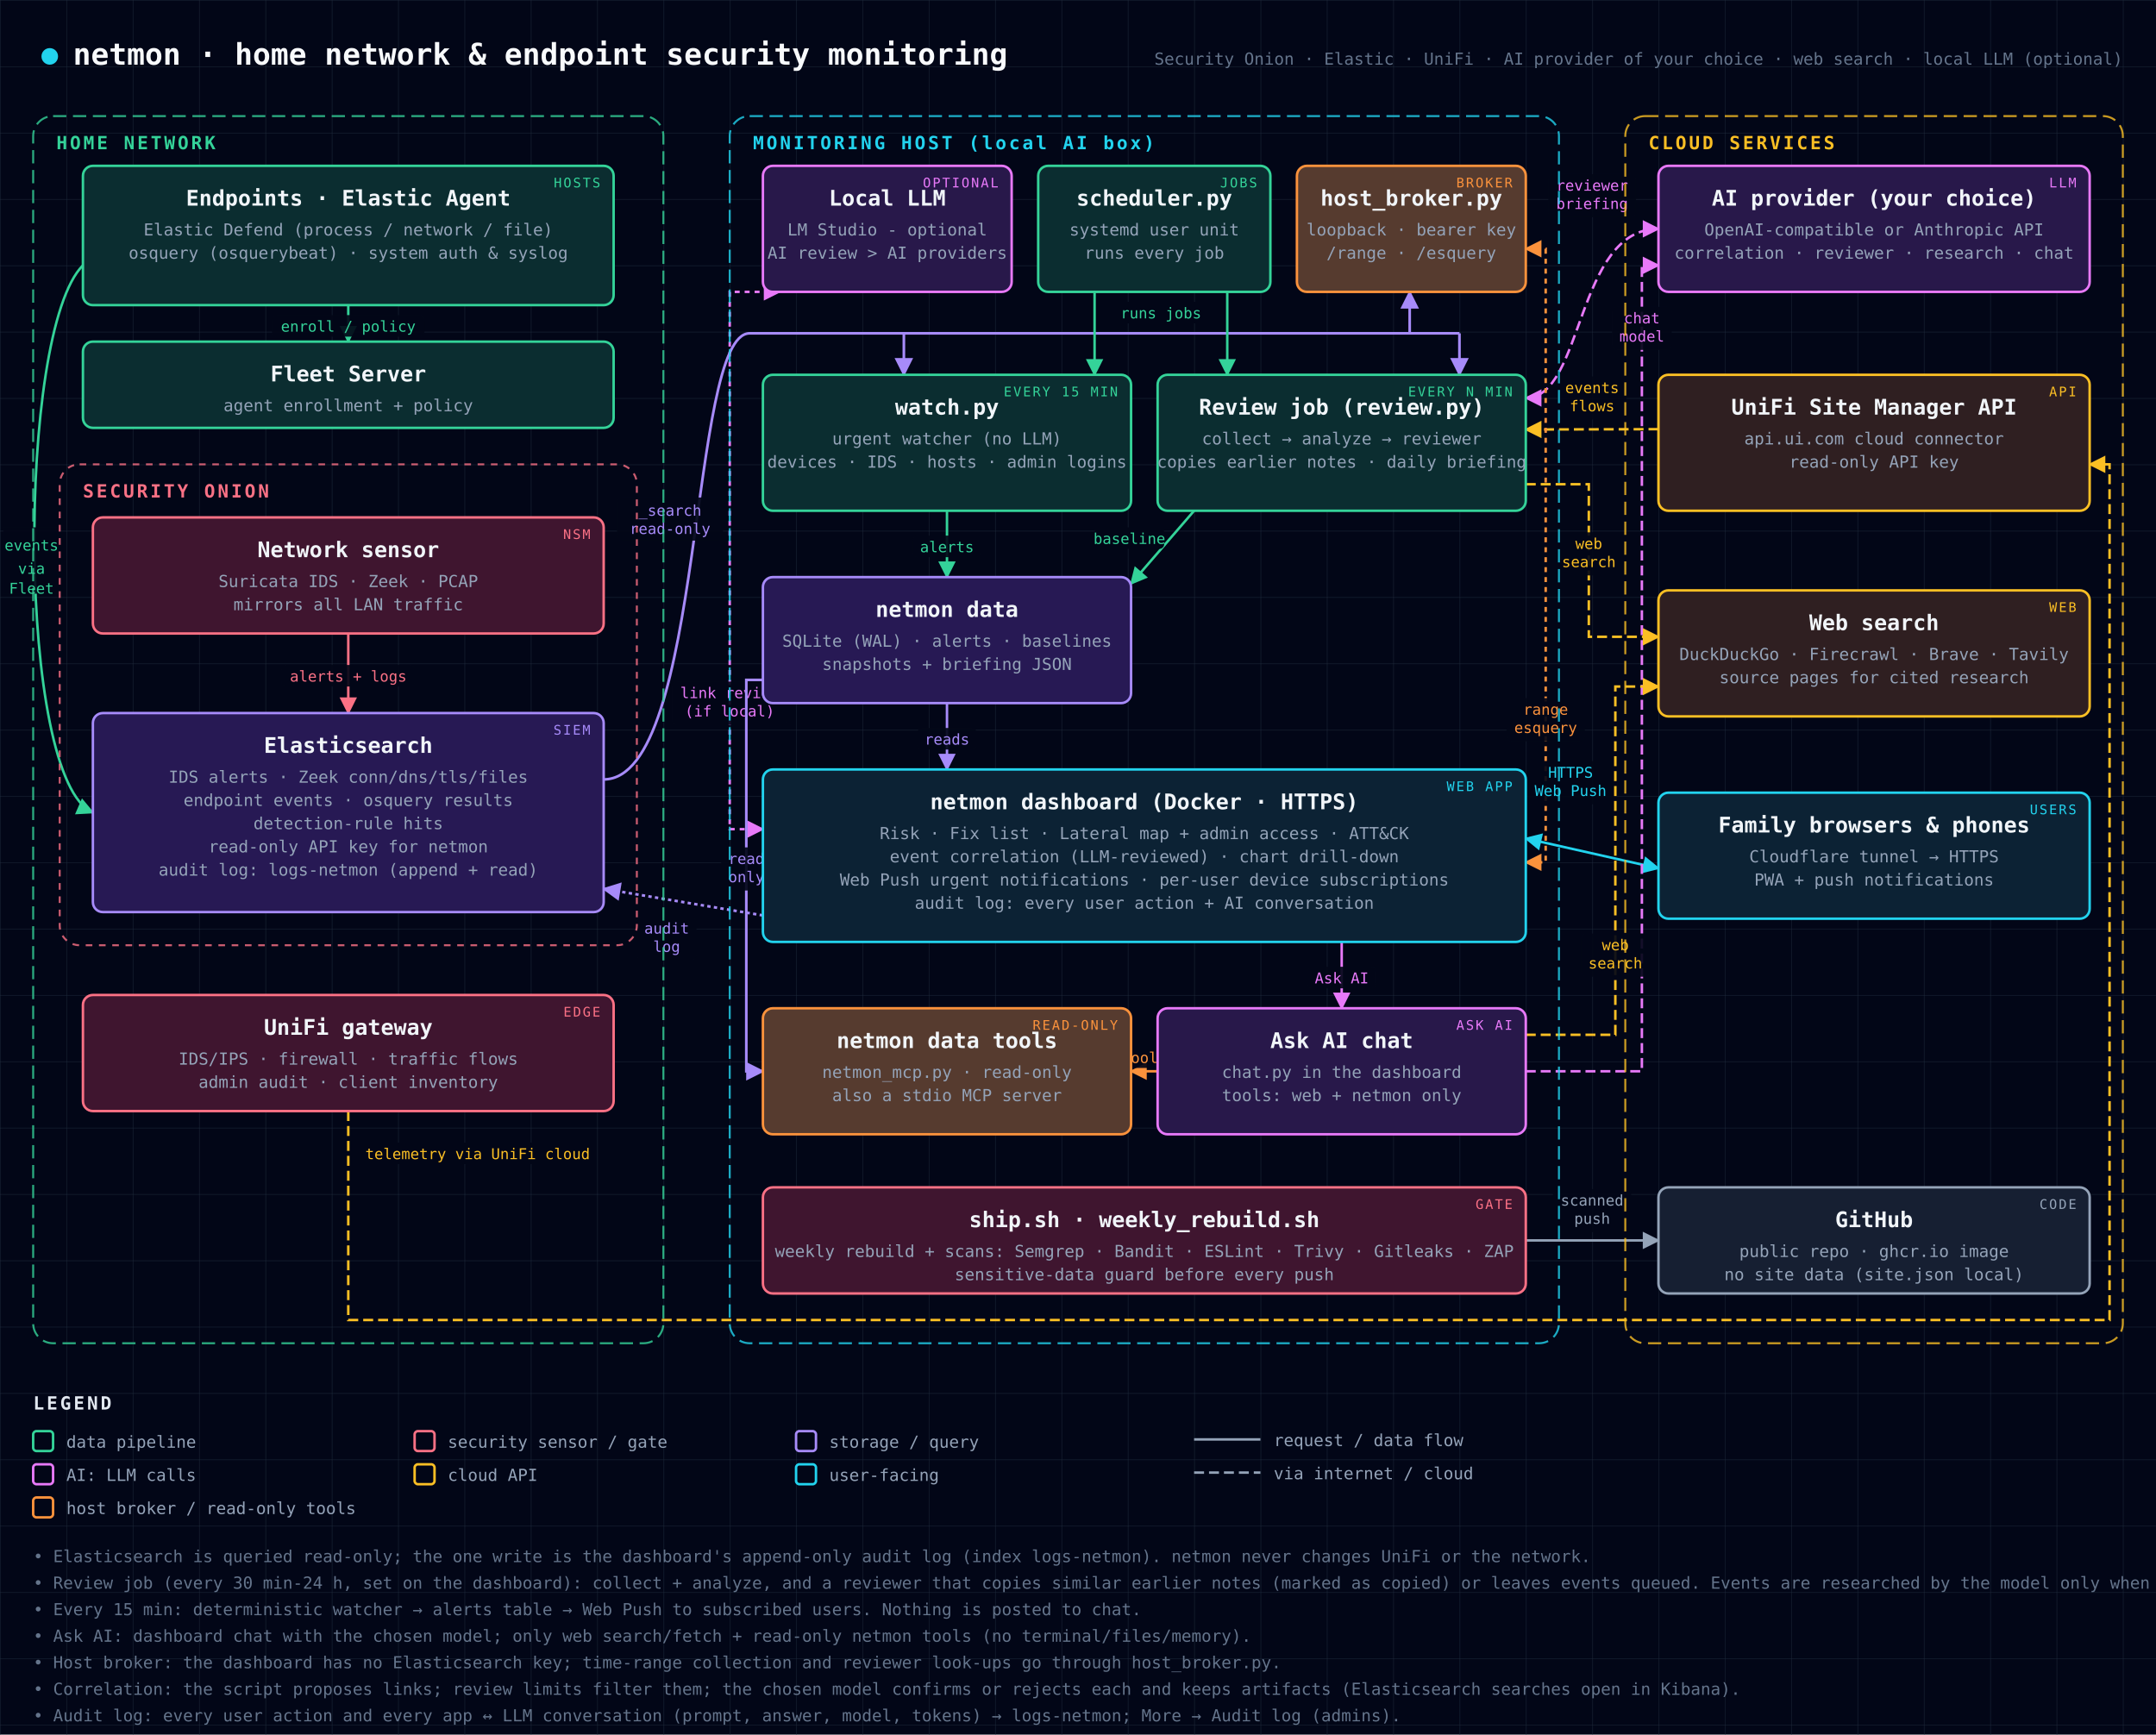
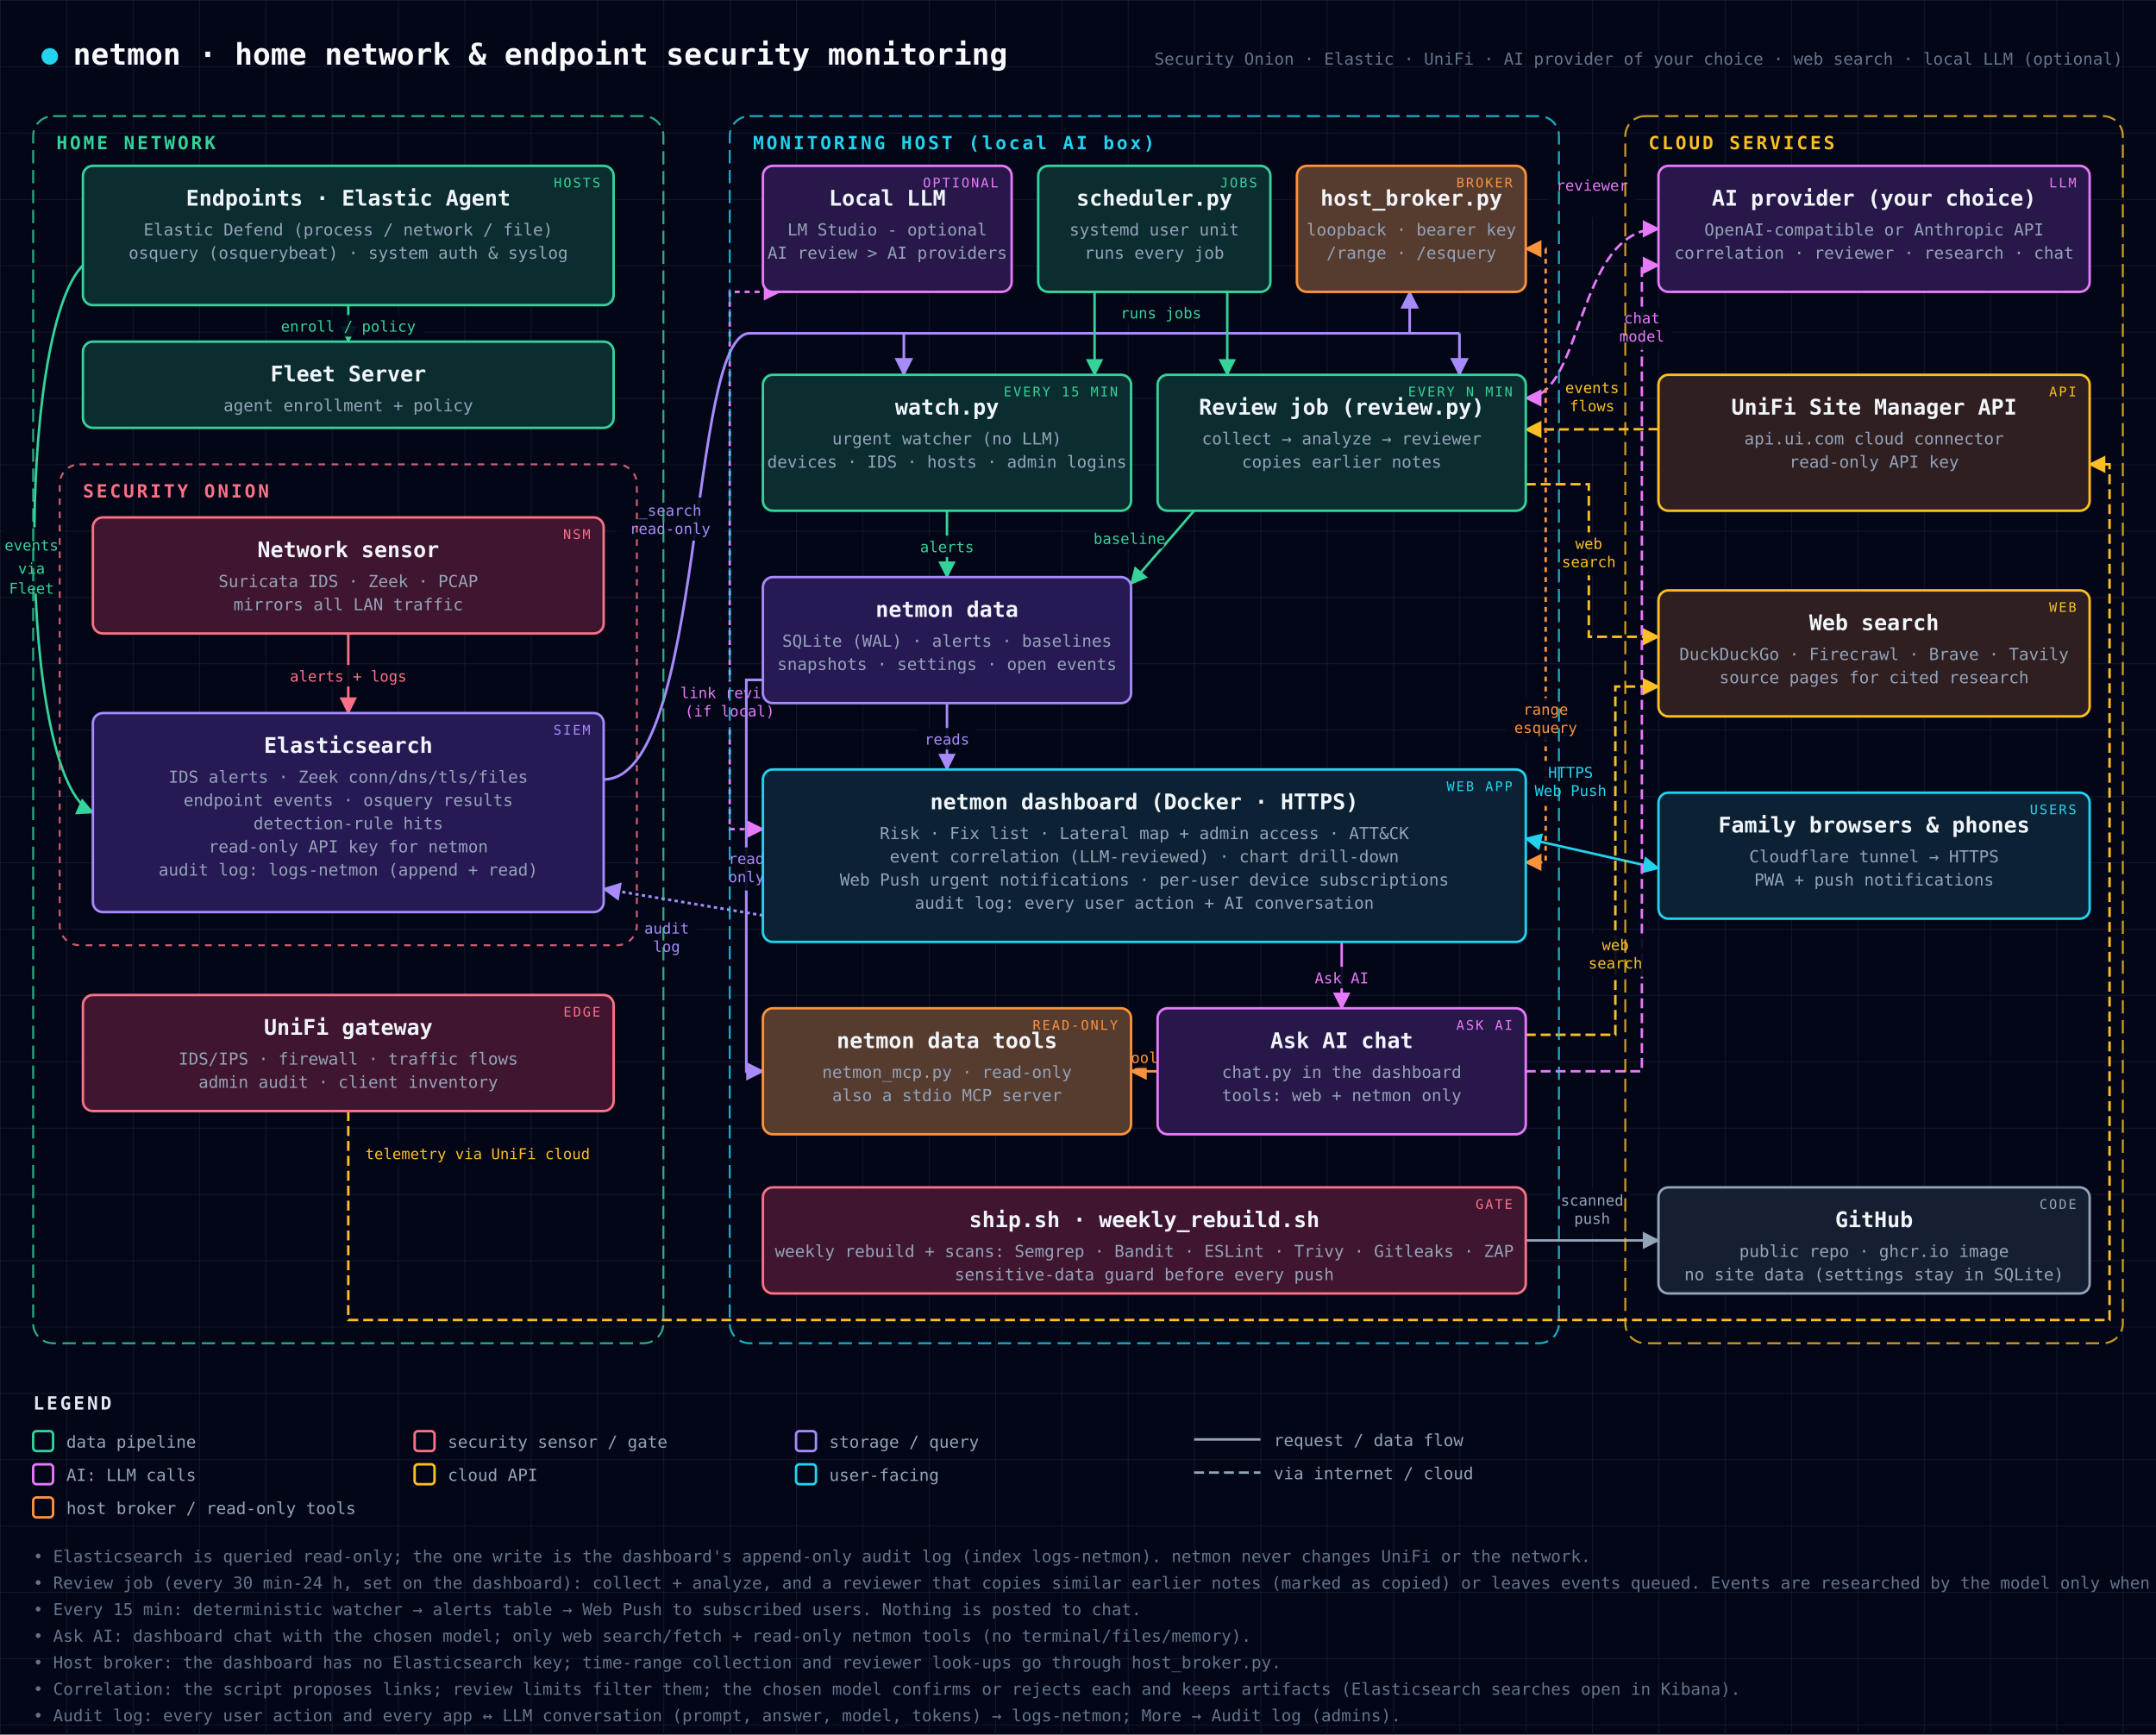
<svg xmlns="http://www.w3.org/2000/svg" viewBox="0 0 1300 1046" width="1300" height="1046" font-family="JetBrains Mono, ui-monospace, SFMono-Regular, Menlo, Consolas, monospace">
  <defs>
    <pattern id="grid" width="40" height="40" patternUnits="userSpaceOnUse">
      <path d="M 40 0 L 0 0 0 40" fill="none" stroke="#1e293b" stroke-width="0.5" />
    </pattern>
    <marker id="ah-22d3ee" viewBox="0 0 10 10" refX="9" refY="5" markerWidth="7" markerHeight="7" orient="auto-start-reverse">
      <path d="M0,0 L10,5 L0,10 z" fill="#22d3ee" />
    </marker>
    <marker id="ah-34d399" viewBox="0 0 10 10" refX="9" refY="5" markerWidth="7" markerHeight="7" orient="auto-start-reverse">
      <path d="M0,0 L10,5 L0,10 z" fill="#34d399" />
    </marker>
    <marker id="ah-64748b" viewBox="0 0 10 10" refX="9" refY="5" markerWidth="7" markerHeight="7" orient="auto-start-reverse">
      <path d="M0,0 L10,5 L0,10 z" fill="#64748b" />
    </marker>
    <marker id="ah-94a3b8" viewBox="0 0 10 10" refX="9" refY="5" markerWidth="7" markerHeight="7" orient="auto-start-reverse">
      <path d="M0,0 L10,5 L0,10 z" fill="#94a3b8" />
    </marker>
    <marker id="ah-a78bfa" viewBox="0 0 10 10" refX="9" refY="5" markerWidth="7" markerHeight="7" orient="auto-start-reverse">
      <path d="M0,0 L10,5 L0,10 z" fill="#a78bfa" />
    </marker>
    <marker id="ah-e879f9" viewBox="0 0 10 10" refX="9" refY="5" markerWidth="7" markerHeight="7" orient="auto-start-reverse">
      <path d="M0,0 L10,5 L0,10 z" fill="#e879f9" />
    </marker>
    <marker id="ah-fb7185" viewBox="0 0 10 10" refX="9" refY="5" markerWidth="7" markerHeight="7" orient="auto-start-reverse">
      <path d="M0,0 L10,5 L0,10 z" fill="#fb7185" />
    </marker>
    <marker id="ah-fb923c" viewBox="0 0 10 10" refX="9" refY="5" markerWidth="7" markerHeight="7" orient="auto-start-reverse">
      <path d="M0,0 L10,5 L0,10 z" fill="#fb923c" />
    </marker>
    <marker id="ah-fbbf24" viewBox="0 0 10 10" refX="9" refY="5" markerWidth="7" markerHeight="7" orient="auto-start-reverse">
      <path d="M0,0 L10,5 L0,10 z" fill="#fbbf24" />
    </marker>
  </defs>
  <rect width="1300" height="1046" fill="#020617" />
  <rect width="1300" height="1046" fill="url(#grid)" />
  <circle cx="30" cy="34" r="5" fill="#22d3ee" />
  <text x="44" y="39" fill="#f8fafc" font-size="18" font-weight="700">netmon · home network &amp; endpoint security monitoring</text>
  <text x="1280" y="39" text-anchor="end" fill="#64748b" font-size="10">Security Onion · Elastic · UniFi · AI provider of your choice · web search · local LLM (optional)</text>
  <path d="M210.0,184 L210.0,206" fill="none" stroke="#34d399" stroke-width="1.5" marker-end="url(#ah-34d399)" />
  <rect x="164.0" y="190.0" width="92.0" height="13" rx="3" fill="#020617" opacity="0.92" />
  <text x="210.0" y="200.0" text-anchor="middle" fill="#34d399" font-size="9">enroll / policy</text>
  <path d="M50,160 C10,200 10,470 56,490" fill="none" stroke="#34d399" stroke-width="1.5" marker-end="url(#ah-34d399)" />
  <rect x="2" y="318" width="34" height="40" fill="#020617" opacity="0.9" />
  <text x="19" y="332" text-anchor="middle" fill="#34d399" font-size="9">events</text>
  <text x="19" y="346" text-anchor="middle" fill="#34d399" font-size="9">via</text>
  <text x="19" y="358" text-anchor="middle" fill="#34d399" font-size="9">Fleet</text>
  <path d="M210.0,382 L210.0,430" fill="none" stroke="#fb7185" stroke-width="1.5" marker-end="url(#ah-fb7185)" />
  <rect x="169.6" y="401.0" width="80.8" height="13" rx="3" fill="#020617" opacity="0.92" />
  <text x="210.0" y="411.0" text-anchor="middle" fill="#fb7185" font-size="9">alerts + logs</text>
  <path d="M364,470 C425,470 415,201 452,201 L880,201" fill="none" stroke="#a78bfa" stroke-width="1.6" />
  <path d="M545,201 L545,226" fill="none" stroke="#a78bfa" stroke-width="1.6" marker-end="url(#ah-a78bfa)" />
  <path d="M880,201 L880,226" fill="none" stroke="#a78bfa" stroke-width="1.6" marker-end="url(#ah-a78bfa)" />
  <rect x="372" y="300" width="64" height="26" rx="3" fill="#020617" opacity="0.92" />
  <text x="404" y="311" text-anchor="middle" fill="#a78bfa" font-size="9">_search</text>
  <text x="404" y="322" text-anchor="middle" fill="#a78bfa" font-size="9">read-only</text>
  <path d="M210,670 L210,796 L1272,796 L1272,280 L1260,280" fill="none" stroke="#fbbf24" stroke-width="1.5" stroke-dasharray="6,3" marker-end="url(#ah-fbbf24)" />
  <rect x="222" y="689" width="132" height="13" rx="3" fill="#020617" />
  <text x="288" y="699" text-anchor="middle" fill="#fbbf24" font-size="9">telemetry via UniFi cloud</text>
  <path d="M1000,258.8 L920,259" fill="none" stroke="#fbbf24" stroke-width="1.5" marker-end="url(#ah-fbbf24)" stroke-dasharray="6,3" />
  <rect x="939.2" y="227" width="41.6" height="26" rx="3" fill="#020617" opacity="0.92" />
  <text x="960" y="237" text-anchor="middle" fill="#fbbf24" font-size="9">events</text>
  <text x="960" y="248" text-anchor="middle" fill="#fbbf24" font-size="9">flows</text>
  <path d="M920,240 C955,240 950,138 1000,138" fill="none" stroke="#e879f9" stroke-width="1.5" stroke-dasharray="6,3" marker-start="url(#ah-e879f9)" marker-end="url(#ah-e879f9)" />
  <rect x="933.6" y="105" width="52.8" height="26" rx="3" fill="#020617" opacity="0.92" />
  <text x="960" y="115" text-anchor="middle" fill="#e879f9" font-size="9">reviewer</text>
-   <text x="960" y="126" text-anchor="middle" fill="#e879f9" font-size="9">briefing</text>
+   <text x="960" y="126" text-anchor="middle" fill="#e879f9" font-size="9" />
  <path d="M660,176 L660,226" fill="none" stroke="#34d399" stroke-width="1.5" marker-end="url(#ah-34d399)" />
  <path d="M740,176 L740,226" fill="none" stroke="#34d399" stroke-width="1.5" marker-end="url(#ah-34d399)" />
  <rect x="671" y="182" width="58" height="13" rx="3" fill="#020617" />
  <text x="700" y="192" text-anchor="middle" fill="#34d399" font-size="9">runs jobs</text>
  <path d="M850,201 L850,176" fill="none" stroke="#a78bfa" stroke-width="1.6" marker-end="url(#ah-a78bfa)" />
  <path d="M920,150 L932,150 L932,520 L920,520" fill="none" stroke="#fb923c" stroke-width="1.5" stroke-dasharray="3,3" marker-start="url(#ah-fb923c)" marker-end="url(#ah-fb923c)" />
  <rect x="908.4" y="421" width="47.2" height="26" rx="3" fill="#020617" opacity="0.92" />
  <text x="932" y="431" text-anchor="middle" fill="#fb923c" font-size="9">range</text>
  <text x="932" y="442" text-anchor="middle" fill="#fb923c" font-size="9">esquery</text>
  <path d="M571.0,308 L571.0,348" fill="none" stroke="#34d399" stroke-width="1.5" marker-end="url(#ah-34d399)" />
  <rect x="550.2" y="323.0" width="41.6" height="13" rx="3" fill="#020617" opacity="0.92" />
  <text x="571.0" y="333.0" text-anchor="middle" fill="#34d399" font-size="9">alerts</text>
  <path d="M720,308 L682,352" fill="none" stroke="#34d399" stroke-width="1.5" marker-end="url(#ah-34d399)" />
  <rect x="660" y="318" width="42" height="13" rx="3" fill="#020617" />
  <text x="681" y="328" text-anchor="middle" fill="#34d399" font-size="9">baseline</text>
  <path d="M571.0,424 L571,464" fill="none" stroke="#a78bfa" stroke-width="1.5" marker-end="url(#ah-a78bfa)" />
  <rect x="553.0" y="439.0" width="36.0" height="13" rx="3" fill="#020617" opacity="0.92" />
  <text x="571.0" y="449.0" text-anchor="middle" fill="#a78bfa" font-size="9">reads</text>
  <path d="M920,505.6 L1000,523.6" fill="none" stroke="#22d3ee" stroke-width="1.5" marker-end="url(#ah-22d3ee)" marker-start="url(#ah-22d3ee)" />
  <rect x="920.6" y="459" width="52.8" height="26" rx="3" fill="#020617" opacity="0.92" />
  <text x="947" y="469" text-anchor="middle" fill="#22d3ee" font-size="9">HTTPS</text>
  <text x="947" y="480" text-anchor="middle" fill="#22d3ee" font-size="9">Web Push</text>
  <path d="M920,748.0 L1000,748.0" fill="none" stroke="#94a3b8" stroke-width="1.5" marker-end="url(#ah-94a3b8)" />
  <rect x="936.4" y="717" width="47.2" height="26" rx="3" fill="#020617" opacity="0.92" />
  <text x="960" y="727" text-anchor="middle" fill="#94a3b8" font-size="9">scanned</text>
  <text x="960" y="738" text-anchor="middle" fill="#94a3b8" font-size="9">push</text>
  <path d="M470,176 L440,176 L440,500 L460,500" fill="none" stroke="#e879f9" stroke-width="1.5" stroke-dasharray="3,3" marker-start="url(#ah-e879f9)" marker-end="url(#ah-e879f9)" />
  <rect x="405.2" y="411" width="69.6" height="26" rx="3" fill="#020617" opacity="0.92" />
  <text x="440" y="421" text-anchor="middle" fill="#e879f9" font-size="9">link review</text>
  <text x="440" y="432" text-anchor="middle" fill="#e879f9" font-size="9">(if local)</text>
  <path d="M809,568 L809,608" fill="none" stroke="#e879f9" stroke-width="1.5" marker-end="url(#ah-e879f9)" />
  <rect x="788.2" y="583.0" width="41.6" height="13" rx="3" fill="#020617" opacity="0.92" />
  <text x="809.0" y="593.0" text-anchor="middle" fill="#e879f9" font-size="9">Ask AI</text>
  <path d="M698,646.0 L682,646.0" fill="none" stroke="#fb923c" stroke-width="1.5" marker-end="url(#ah-fb923c)" />
  <rect x="672.0" y="631.0" width="36.0" height="13" rx="3" fill="#020617" opacity="0.92" />
  <text x="690.0" y="641.0" text-anchor="middle" fill="#fb923c" font-size="9">tools</text>
  <path d="M460,410 L450,410 L450,646 L460,646" fill="none" stroke="#a78bfa" stroke-width="1.6" marker-end="url(#ah-a78bfa)" />
  <rect x="434.8" y="511" width="30.4" height="26" rx="3" fill="#020617" opacity="0.92" />
  <text x="450" y="521" text-anchor="middle" fill="#a78bfa" font-size="9">read</text>
  <text x="450" y="532" text-anchor="middle" fill="#a78bfa" font-size="9">only</text>
  <path d="M920,646 L990,646 L990,160 L1000,160" fill="none" stroke="#e879f9" stroke-width="1.5" stroke-dasharray="6,3" marker-end="url(#ah-e879f9)" />
  <rect x="972.0" y="185" width="36.0" height="26" rx="3" fill="#020617" opacity="0.92" />
  <text x="990" y="195" text-anchor="middle" fill="#e879f9" font-size="9">chat</text>
  <text x="990" y="206" text-anchor="middle" fill="#e879f9" font-size="9">model</text>
  <path d="M920,292 L958,292 L958,384 L1000,384" fill="none" stroke="#fbbf24" stroke-width="1.5" stroke-dasharray="6,3" marker-end="url(#ah-fbbf24)" />
  <rect x="937.2" y="321" width="41.6" height="26" rx="3" fill="#020617" opacity="0.92" />
  <text x="958" y="331" text-anchor="middle" fill="#fbbf24" font-size="9">web</text>
  <text x="958" y="342" text-anchor="middle" fill="#fbbf24" font-size="9">search</text>
  <path d="M920,624 L974,624 L974,414 L1000,414" fill="none" stroke="#fbbf24" stroke-width="1.5" stroke-dasharray="6,3" marker-end="url(#ah-fbbf24)" />
  <rect x="953.2" y="563" width="41.6" height="26" rx="3" fill="#020617" opacity="0.92" />
  <text x="974" y="573" text-anchor="middle" fill="#fbbf24" font-size="9">web</text>
  <text x="974" y="584" text-anchor="middle" fill="#fbbf24" font-size="9">search</text>
  <path d="M460,552 L364,536" fill="none" stroke="#a78bfa" stroke-width="1.6" stroke-dasharray="2,2" marker-end="url(#ah-a78bfa)" />
  <rect x="384.0" y="553" width="36.0" height="26" rx="3" fill="#020617" opacity="0.92" />
  <text x="402" y="563" text-anchor="middle" fill="#a78bfa" font-size="9">audit</text>
  <text x="402" y="574" text-anchor="middle" fill="#a78bfa" font-size="9">log</text>
  <rect x="20" y="70" width="380" height="740" rx="12" fill="none" stroke="#34d399" stroke-width="1.2" stroke-dasharray="8,4" opacity="0.8" />
  <text x="34" y="90" fill="#34d399" font-size="11" font-weight="700" letter-spacing="1.5">HOME NETWORK</text>
  <rect x="36" y="280" width="348" height="290" rx="12" fill="none" stroke="#fb7185" stroke-width="1.2" stroke-dasharray="4,4" opacity="0.8" />
  <text x="50" y="300" fill="#fb7185" font-size="11" font-weight="700" letter-spacing="1.5">SECURITY ONION</text>
  <rect x="440" y="70" width="500" height="740" rx="12" fill="none" stroke="#22d3ee" stroke-width="1.2" stroke-dasharray="8,4" opacity="0.8" />
  <text x="454" y="90" fill="#22d3ee" font-size="11" font-weight="700" letter-spacing="1.5">MONITORING HOST (local AI box)</text>
  <rect x="980" y="70" width="300" height="740" rx="12" fill="none" stroke="#fbbf24" stroke-width="1.2" stroke-dasharray="8,4" opacity="0.8" />
  <text x="994" y="90" fill="#fbbf24" font-size="11" font-weight="700" letter-spacing="1.5">CLOUD SERVICES</text>
  <rect x="50" y="100" width="320" height="84" rx="6" fill="#0f172a" />
  <rect x="50" y="100" width="320" height="84" rx="6" fill="rgba(6,78,59,0.4)" stroke="#34d399" stroke-width="1.5" />
  <text x="210.0" y="124" text-anchor="middle" fill="#f1f5f9" font-size="13" font-weight="700">Endpoints · Elastic Agent</text>
  <text x="210.0" y="142" text-anchor="middle" fill="#94a3b8" font-size="10">Elastic Defend (process / network / file)</text>
  <text x="210.0" y="156" text-anchor="middle" fill="#94a3b8" font-size="10">osquery (osquerybeat) · system auth &amp; syslog</text>
  <text x="362" y="113" text-anchor="end" fill="#34d399" font-size="8" letter-spacing="1">HOSTS</text>
  <rect x="50" y="206" width="320" height="52" rx="6" fill="#0f172a" />
  <rect x="50" y="206" width="320" height="52" rx="6" fill="rgba(6,78,59,0.4)" stroke="#34d399" stroke-width="1.5" />
  <text x="210.0" y="230" text-anchor="middle" fill="#f1f5f9" font-size="13" font-weight="700">Fleet Server</text>
  <text x="210.0" y="248" text-anchor="middle" fill="#94a3b8" font-size="10">agent enrollment + policy</text>
  <rect x="56" y="312" width="308" height="70" rx="6" fill="#0f172a" />
  <rect x="56" y="312" width="308" height="70" rx="6" fill="rgba(136,19,55,0.4)" stroke="#fb7185" stroke-width="1.5" />
  <text x="210.0" y="336" text-anchor="middle" fill="#f1f5f9" font-size="13" font-weight="700">Network sensor</text>
  <text x="210.0" y="354" text-anchor="middle" fill="#94a3b8" font-size="10">Suricata IDS · Zeek · PCAP</text>
  <text x="210.0" y="368" text-anchor="middle" fill="#94a3b8" font-size="10">mirrors all LAN traffic</text>
  <text x="356" y="325" text-anchor="end" fill="#fb7185" font-size="8" letter-spacing="1">NSM</text>
  <rect x="56" y="430" width="308" height="120" rx="6" fill="#0f172a" />
  <rect x="56" y="430" width="308" height="120" rx="6" fill="rgba(76,29,149,0.4)" stroke="#a78bfa" stroke-width="1.5" />
  <text x="210.0" y="454" text-anchor="middle" fill="#f1f5f9" font-size="13" font-weight="700">Elasticsearch</text>
  <text x="210.0" y="472" text-anchor="middle" fill="#94a3b8" font-size="10">IDS alerts · Zeek conn/dns/tls/files</text>
  <text x="210.0" y="486" text-anchor="middle" fill="#94a3b8" font-size="10">endpoint events · osquery results</text>
  <text x="210.0" y="500" text-anchor="middle" fill="#94a3b8" font-size="10">detection-rule hits</text>
  <text x="210.0" y="514" text-anchor="middle" fill="#94a3b8" font-size="10">read-only API key for netmon</text>
  <text x="210.0" y="528" text-anchor="middle" fill="#94a3b8" font-size="10">audit log: logs-netmon (append + read)</text>
  <text x="356" y="443" text-anchor="end" fill="#a78bfa" font-size="8" letter-spacing="1">SIEM</text>
  <rect x="50" y="600" width="320" height="70" rx="6" fill="#0f172a" />
  <rect x="50" y="600" width="320" height="70" rx="6" fill="rgba(136,19,55,0.4)" stroke="#fb7185" stroke-width="1.5" />
  <text x="210.0" y="624" text-anchor="middle" fill="#f1f5f9" font-size="13" font-weight="700">UniFi gateway</text>
  <text x="210.0" y="642" text-anchor="middle" fill="#94a3b8" font-size="10">IDS/IPS · firewall · traffic flows</text>
  <text x="210.0" y="656" text-anchor="middle" fill="#94a3b8" font-size="10">admin audit · client inventory</text>
  <text x="362" y="613" text-anchor="end" fill="#fb7185" font-size="8" letter-spacing="1">EDGE</text>
  <rect x="460" y="100" width="150" height="76" rx="6" fill="#0f172a" />
  <rect x="460" y="100" width="150" height="76" rx="6" fill="rgba(88,28,135,0.35)" stroke="#e879f9" stroke-width="1.5" />
  <text x="535.0" y="124" text-anchor="middle" fill="#f1f5f9" font-size="13" font-weight="700">Local LLM</text>
  <text x="535.0" y="142" text-anchor="middle" fill="#94a3b8" font-size="10">LM Studio - optional</text>
  <text x="535.0" y="156" text-anchor="middle" fill="#94a3b8" font-size="10">AI review &gt; AI providers</text>
  <text x="602" y="113" text-anchor="end" fill="#e879f9" font-size="8" letter-spacing="1">OPTIONAL</text>
  <rect x="626" y="100" width="140" height="76" rx="6" fill="#0f172a" />
  <rect x="626" y="100" width="140" height="76" rx="6" fill="rgba(6,78,59,0.4)" stroke="#34d399" stroke-width="1.5" />
  <text x="696.0" y="124" text-anchor="middle" fill="#f1f5f9" font-size="13" font-weight="700">scheduler.py</text>
  <text x="696.0" y="142" text-anchor="middle" fill="#94a3b8" font-size="10">systemd user unit</text>
  <text x="696.0" y="156" text-anchor="middle" fill="#94a3b8" font-size="10">runs every job</text>
  <text x="758" y="113" text-anchor="end" fill="#34d399" font-size="8" letter-spacing="1">JOBS</text>
  <rect x="782" y="100" width="138" height="76" rx="6" fill="#0f172a" />
  <rect x="782" y="100" width="138" height="76" rx="6" fill="rgba(251,146,60,0.3)" stroke="#fb923c" stroke-width="1.5" />
  <text x="851.0" y="124" text-anchor="middle" fill="#f1f5f9" font-size="13" font-weight="700">host_broker.py</text>
  <text x="851.0" y="142" text-anchor="middle" fill="#94a3b8" font-size="10">loopback · bearer key</text>
  <text x="851.0" y="156" text-anchor="middle" fill="#94a3b8" font-size="10">/range · /esquery</text>
  <text x="912" y="113" text-anchor="end" fill="#fb923c" font-size="8" letter-spacing="1">BROKER</text>
  <rect x="460" y="226" width="222" height="82" rx="6" fill="#0f172a" />
  <rect x="460" y="226" width="222" height="82" rx="6" fill="rgba(6,78,59,0.4)" stroke="#34d399" stroke-width="1.5" />
  <text x="571.0" y="250" text-anchor="middle" fill="#f1f5f9" font-size="13" font-weight="700">watch.py</text>
  <text x="571.0" y="268" text-anchor="middle" fill="#94a3b8" font-size="10">urgent watcher (no LLM)</text>
  <text x="571.0" y="282" text-anchor="middle" fill="#94a3b8" font-size="10">devices · IDS · hosts · admin logins</text>
  <text x="674" y="239" text-anchor="end" fill="#34d399" font-size="8" letter-spacing="1">EVERY 15 MIN</text>
  <rect x="698" y="226" width="222" height="82" rx="6" fill="#0f172a" />
  <rect x="698" y="226" width="222" height="82" rx="6" fill="rgba(6,78,59,0.4)" stroke="#34d399" stroke-width="1.5" />
  <text x="809.0" y="250" text-anchor="middle" fill="#f1f5f9" font-size="13" font-weight="700">Review job (review.py)</text>
  <text x="809.0" y="268" text-anchor="middle" fill="#94a3b8" font-size="10">collect → analyze → reviewer</text>
-   <text x="809.0" y="282" text-anchor="middle" fill="#94a3b8" font-size="10">copies earlier notes · daily briefing</text>
+   <text x="809.0" y="282" text-anchor="middle" fill="#94a3b8" font-size="10">copies earlier notes</text>
  <text x="912" y="239" text-anchor="end" fill="#34d399" font-size="8" letter-spacing="1">EVERY N MIN</text>
  <rect x="460" y="348" width="222" height="76" rx="6" fill="#0f172a" />
  <rect x="460" y="348" width="222" height="76" rx="6" fill="rgba(76,29,149,0.4)" stroke="#a78bfa" stroke-width="1.5" />
  <text x="571.0" y="372" text-anchor="middle" fill="#f1f5f9" font-size="13" font-weight="700">netmon data</text>
  <text x="571.0" y="390" text-anchor="middle" fill="#94a3b8" font-size="10">SQLite (WAL) · alerts · baselines</text>
-   <text x="571.0" y="404" text-anchor="middle" fill="#94a3b8" font-size="10">snapshots + briefing JSON</text>
+   <text x="571.0" y="404" text-anchor="middle" fill="#94a3b8" font-size="10">snapshots · settings · open events</text>
  <rect x="460" y="464" width="460" height="104" rx="6" fill="#0f172a" />
  <rect x="460" y="464" width="460" height="104" rx="6" fill="rgba(8,51,68,0.4)" stroke="#22d3ee" stroke-width="1.5" />
  <text x="690.0" y="488" text-anchor="middle" fill="#f1f5f9" font-size="13" font-weight="700">netmon dashboard  (Docker · HTTPS)</text>
  <text x="690.0" y="506" text-anchor="middle" fill="#94a3b8" font-size="10">Risk · Fix list · Lateral map + admin access · ATT&amp;CK</text>
  <text x="690.0" y="520" text-anchor="middle" fill="#94a3b8" font-size="10">event correlation (LLM-reviewed) · chart drill-down</text>
  <text x="690.0" y="534" text-anchor="middle" fill="#94a3b8" font-size="10">Web Push urgent notifications · per-user device subscriptions</text>
  <text x="690.0" y="548" text-anchor="middle" fill="#94a3b8" font-size="10">audit log: every user action + AI conversation</text>
  <text x="912" y="477" text-anchor="end" fill="#22d3ee" font-size="8" letter-spacing="1">WEB APP</text>
  <rect x="460" y="608" width="222" height="76" rx="6" fill="#0f172a" />
  <rect x="460" y="608" width="222" height="76" rx="6" fill="rgba(251,146,60,0.3)" stroke="#fb923c" stroke-width="1.5" />
  <text x="571.0" y="632" text-anchor="middle" fill="#f1f5f9" font-size="13" font-weight="700">netmon data tools</text>
  <text x="571.0" y="650" text-anchor="middle" fill="#94a3b8" font-size="10">netmon_mcp.py · read-only</text>
  <text x="571.0" y="664" text-anchor="middle" fill="#94a3b8" font-size="10">also a stdio MCP server</text>
  <text x="674" y="621" text-anchor="end" fill="#fb923c" font-size="8" letter-spacing="1">READ-ONLY</text>
  <rect x="698" y="608" width="222" height="76" rx="6" fill="#0f172a" />
  <rect x="698" y="608" width="222" height="76" rx="6" fill="rgba(88,28,135,0.35)" stroke="#e879f9" stroke-width="1.5" />
  <text x="809.0" y="632" text-anchor="middle" fill="#f1f5f9" font-size="13" font-weight="700">Ask AI chat</text>
  <text x="809.0" y="650" text-anchor="middle" fill="#94a3b8" font-size="10">chat.py in the dashboard</text>
  <text x="809.0" y="664" text-anchor="middle" fill="#94a3b8" font-size="10">tools: web + netmon only</text>
  <text x="912" y="621" text-anchor="end" fill="#e879f9" font-size="8" letter-spacing="1">ASK AI</text>
  <rect x="460" y="716" width="460" height="64" rx="6" fill="#0f172a" />
  <rect x="460" y="716" width="460" height="64" rx="6" fill="rgba(136,19,55,0.4)" stroke="#fb7185" stroke-width="1.5" />
  <text x="690.0" y="740" text-anchor="middle" fill="#f1f5f9" font-size="13" font-weight="700">ship.sh · weekly_rebuild.sh</text>
  <text x="690.0" y="758" text-anchor="middle" fill="#94a3b8" font-size="10">weekly rebuild + scans: Semgrep · Bandit · ESLint · Trivy · Gitleaks · ZAP</text>
  <text x="690.0" y="772" text-anchor="middle" fill="#94a3b8" font-size="10">sensitive-data guard before every push</text>
  <text x="912" y="729" text-anchor="end" fill="#fb7185" font-size="8" letter-spacing="1">GATE</text>
  <rect x="1000" y="100" width="260" height="76" rx="6" fill="#0f172a" />
  <rect x="1000" y="100" width="260" height="76" rx="6" fill="rgba(88,28,135,0.35)" stroke="#e879f9" stroke-width="1.5" />
  <text x="1130.0" y="124" text-anchor="middle" fill="#f1f5f9" font-size="13" font-weight="700">AI provider (your choice)</text>
  <text x="1130.0" y="142" text-anchor="middle" fill="#94a3b8" font-size="10">OpenAI-compatible or Anthropic API</text>
  <text x="1130.0" y="156" text-anchor="middle" fill="#94a3b8" font-size="10">correlation · reviewer · research · chat</text>
  <text x="1252" y="113" text-anchor="end" fill="#e879f9" font-size="8" letter-spacing="1">LLM</text>
  <rect x="1000" y="226" width="260" height="82" rx="6" fill="#0f172a" />
  <rect x="1000" y="226" width="260" height="82" rx="6" fill="rgba(120,53,15,0.3)" stroke="#fbbf24" stroke-width="1.5" />
  <text x="1130.0" y="250" text-anchor="middle" fill="#f1f5f9" font-size="13" font-weight="700">UniFi Site Manager API</text>
  <text x="1130.0" y="268" text-anchor="middle" fill="#94a3b8" font-size="10">api.ui.com cloud connector</text>
  <text x="1130.0" y="282" text-anchor="middle" fill="#94a3b8" font-size="10">read-only API key</text>
  <text x="1252" y="239" text-anchor="end" fill="#fbbf24" font-size="8" letter-spacing="1">API</text>
  <rect x="1000" y="356" width="260" height="76" rx="6" fill="#0f172a" />
  <rect x="1000" y="356" width="260" height="76" rx="6" fill="rgba(120,53,15,0.3)" stroke="#fbbf24" stroke-width="1.5" />
  <text x="1130.0" y="380" text-anchor="middle" fill="#f1f5f9" font-size="13" font-weight="700">Web search</text>
  <text x="1130.0" y="398" text-anchor="middle" fill="#94a3b8" font-size="10">DuckDuckGo · Firecrawl · Brave · Tavily</text>
  <text x="1130.0" y="412" text-anchor="middle" fill="#94a3b8" font-size="10">source pages for cited research</text>
  <text x="1252" y="369" text-anchor="end" fill="#fbbf24" font-size="8" letter-spacing="1">WEB</text>
  <rect x="1000" y="478" width="260" height="76" rx="6" fill="#0f172a" />
  <rect x="1000" y="478" width="260" height="76" rx="6" fill="rgba(8,51,68,0.4)" stroke="#22d3ee" stroke-width="1.5" />
  <text x="1130.0" y="502" text-anchor="middle" fill="#f1f5f9" font-size="13" font-weight="700">Family browsers &amp; phones</text>
  <text x="1130.0" y="520" text-anchor="middle" fill="#94a3b8" font-size="10">Cloudflare tunnel → HTTPS</text>
  <text x="1130.0" y="534" text-anchor="middle" fill="#94a3b8" font-size="10">PWA + push notifications</text>
  <text x="1252" y="491" text-anchor="end" fill="#22d3ee" font-size="8" letter-spacing="1">USERS</text>
  <rect x="1000" y="716" width="260" height="64" rx="6" fill="#0f172a" />
  <rect x="1000" y="716" width="260" height="64" rx="6" fill="rgba(30,41,59,0.5)" stroke="#94a3b8" stroke-width="1.5" />
  <text x="1130.0" y="740" text-anchor="middle" fill="#f1f5f9" font-size="13" font-weight="700">GitHub</text>
  <text x="1130.0" y="758" text-anchor="middle" fill="#94a3b8" font-size="10">public repo · ghcr.io image</text>
-   <text x="1130.0" y="772" text-anchor="middle" fill="#94a3b8" font-size="10">no site data (site.json local)</text>
+   <text x="1130.0" y="772" text-anchor="middle" fill="#94a3b8" font-size="10">no site data (settings stay in SQLite)</text>
  <text x="1252" y="729" text-anchor="end" fill="#94a3b8" font-size="8" letter-spacing="1">CODE</text>
  <text x="20" y="850" fill="#e2e8f0" font-size="11" font-weight="700" letter-spacing="1.5">LEGEND</text>
  <rect x="20" y="863" width="12" height="12" rx="2" fill="none" stroke="#34d399" stroke-width="1.5" />
  <text x="40" y="873" fill="#94a3b8" font-size="10">data pipeline</text>
  <rect x="250" y="863" width="12" height="12" rx="2" fill="none" stroke="#fb7185" stroke-width="1.5" />
  <text x="270" y="873" fill="#94a3b8" font-size="10">security sensor / gate</text>
  <rect x="480" y="863" width="12" height="12" rx="2" fill="none" stroke="#a78bfa" stroke-width="1.5" />
  <text x="500" y="873" fill="#94a3b8" font-size="10">storage / query</text>
  <rect x="20" y="883" width="12" height="12" rx="2" fill="none" stroke="#e879f9" stroke-width="1.5" />
  <text x="40" y="893" fill="#94a3b8" font-size="10">AI: LLM calls</text>
  <rect x="250" y="883" width="12" height="12" rx="2" fill="none" stroke="#fbbf24" stroke-width="1.5" />
  <text x="270" y="893" fill="#94a3b8" font-size="10">cloud API</text>
  <rect x="480" y="883" width="12" height="12" rx="2" fill="none" stroke="#22d3ee" stroke-width="1.5" />
  <text x="500" y="893" fill="#94a3b8" font-size="10">user-facing</text>
  <rect x="20" y="903" width="12" height="12" rx="2" fill="none" stroke="#fb923c" stroke-width="1.5" />
  <text x="40" y="913" fill="#94a3b8" font-size="10">host broker / read-only tools</text>
  <line x1="720" y1="868" x2="760" y2="868" stroke="#94a3b8" stroke-width="1.5" />
  <text x="768" y="872" fill="#94a3b8" font-size="10">request / data flow</text>
  <line x1="720" y1="888" x2="760" y2="888" stroke="#94a3b8" stroke-width="1.5" stroke-dasharray="6,3" />
  <text x="768" y="892" fill="#94a3b8" font-size="10">via internet / cloud</text>
  <text x="20" y="942" fill="#64748b" font-size="10">• Elasticsearch is queried read-only; the one write is the dashboard's append-only audit log (index logs-netmon). netmon never changes UniFi or the network.</text>
-   <text x="20" y="958" fill="#64748b" font-size="10">• Review job (every 30 min-24 h, set on the dashboard): collect + analyze, and a reviewer that copies similar earlier notes (marked as copied) or leaves events queued. Events are researched by the model only when a person clicks Send to research. First run after 05:00 UTC adds the news briefing.</text>
+   <text x="20" y="958" fill="#64748b" font-size="10">• Review job (every 30 min-24 h, set on the dashboard): collect + analyze, and a reviewer that copies similar earlier notes (marked as copied) or leaves events queued. Events are researched by the model only when a person clicks Send to research.</text>
  <text x="20" y="974" fill="#64748b" font-size="10">• Every 15 min: deterministic watcher → alerts table → Web Push to subscribed users. Nothing is posted to chat.</text>
  <text x="20" y="990" fill="#64748b" font-size="10">• Ask AI: dashboard chat with the chosen model; only web search/fetch + read-only netmon tools (no terminal/files/memory).</text>
  <text x="20" y="1006" fill="#64748b" font-size="10">• Host broker: the dashboard has no Elasticsearch key; time-range collection and reviewer look-ups go through host_broker.py.</text>
  <text x="20" y="1022" fill="#64748b" font-size="10">• Correlation: the script proposes links; review limits filter them; the chosen model confirms or rejects each and keeps artifacts (Elasticsearch searches open in Kibana).</text>
  <text x="20" y="1038" fill="#64748b" font-size="10">• Audit log: every user action and every app ↔ LLM conversation (prompt, answer, model, tokens) → logs-netmon; More → Audit log (admins).</text>
</svg>
